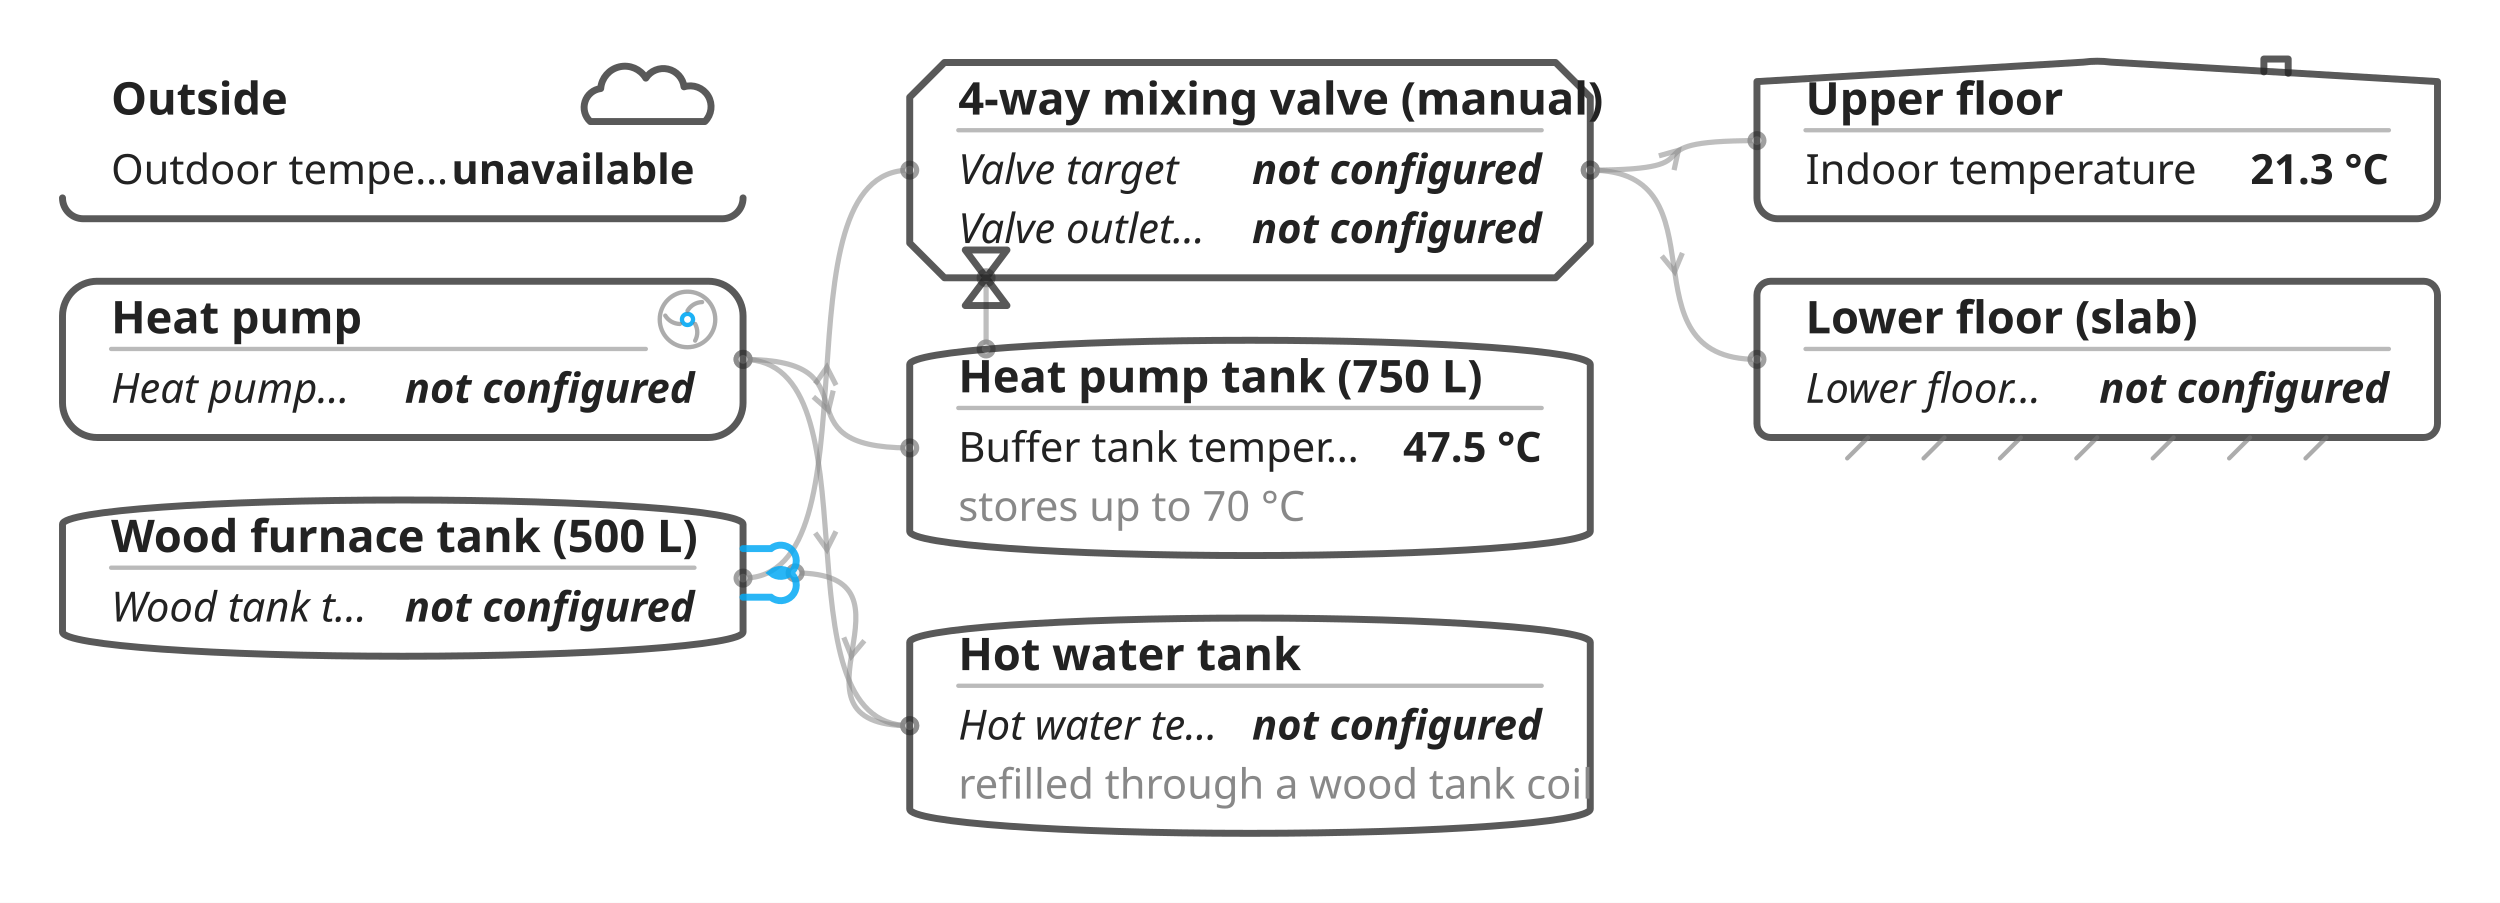
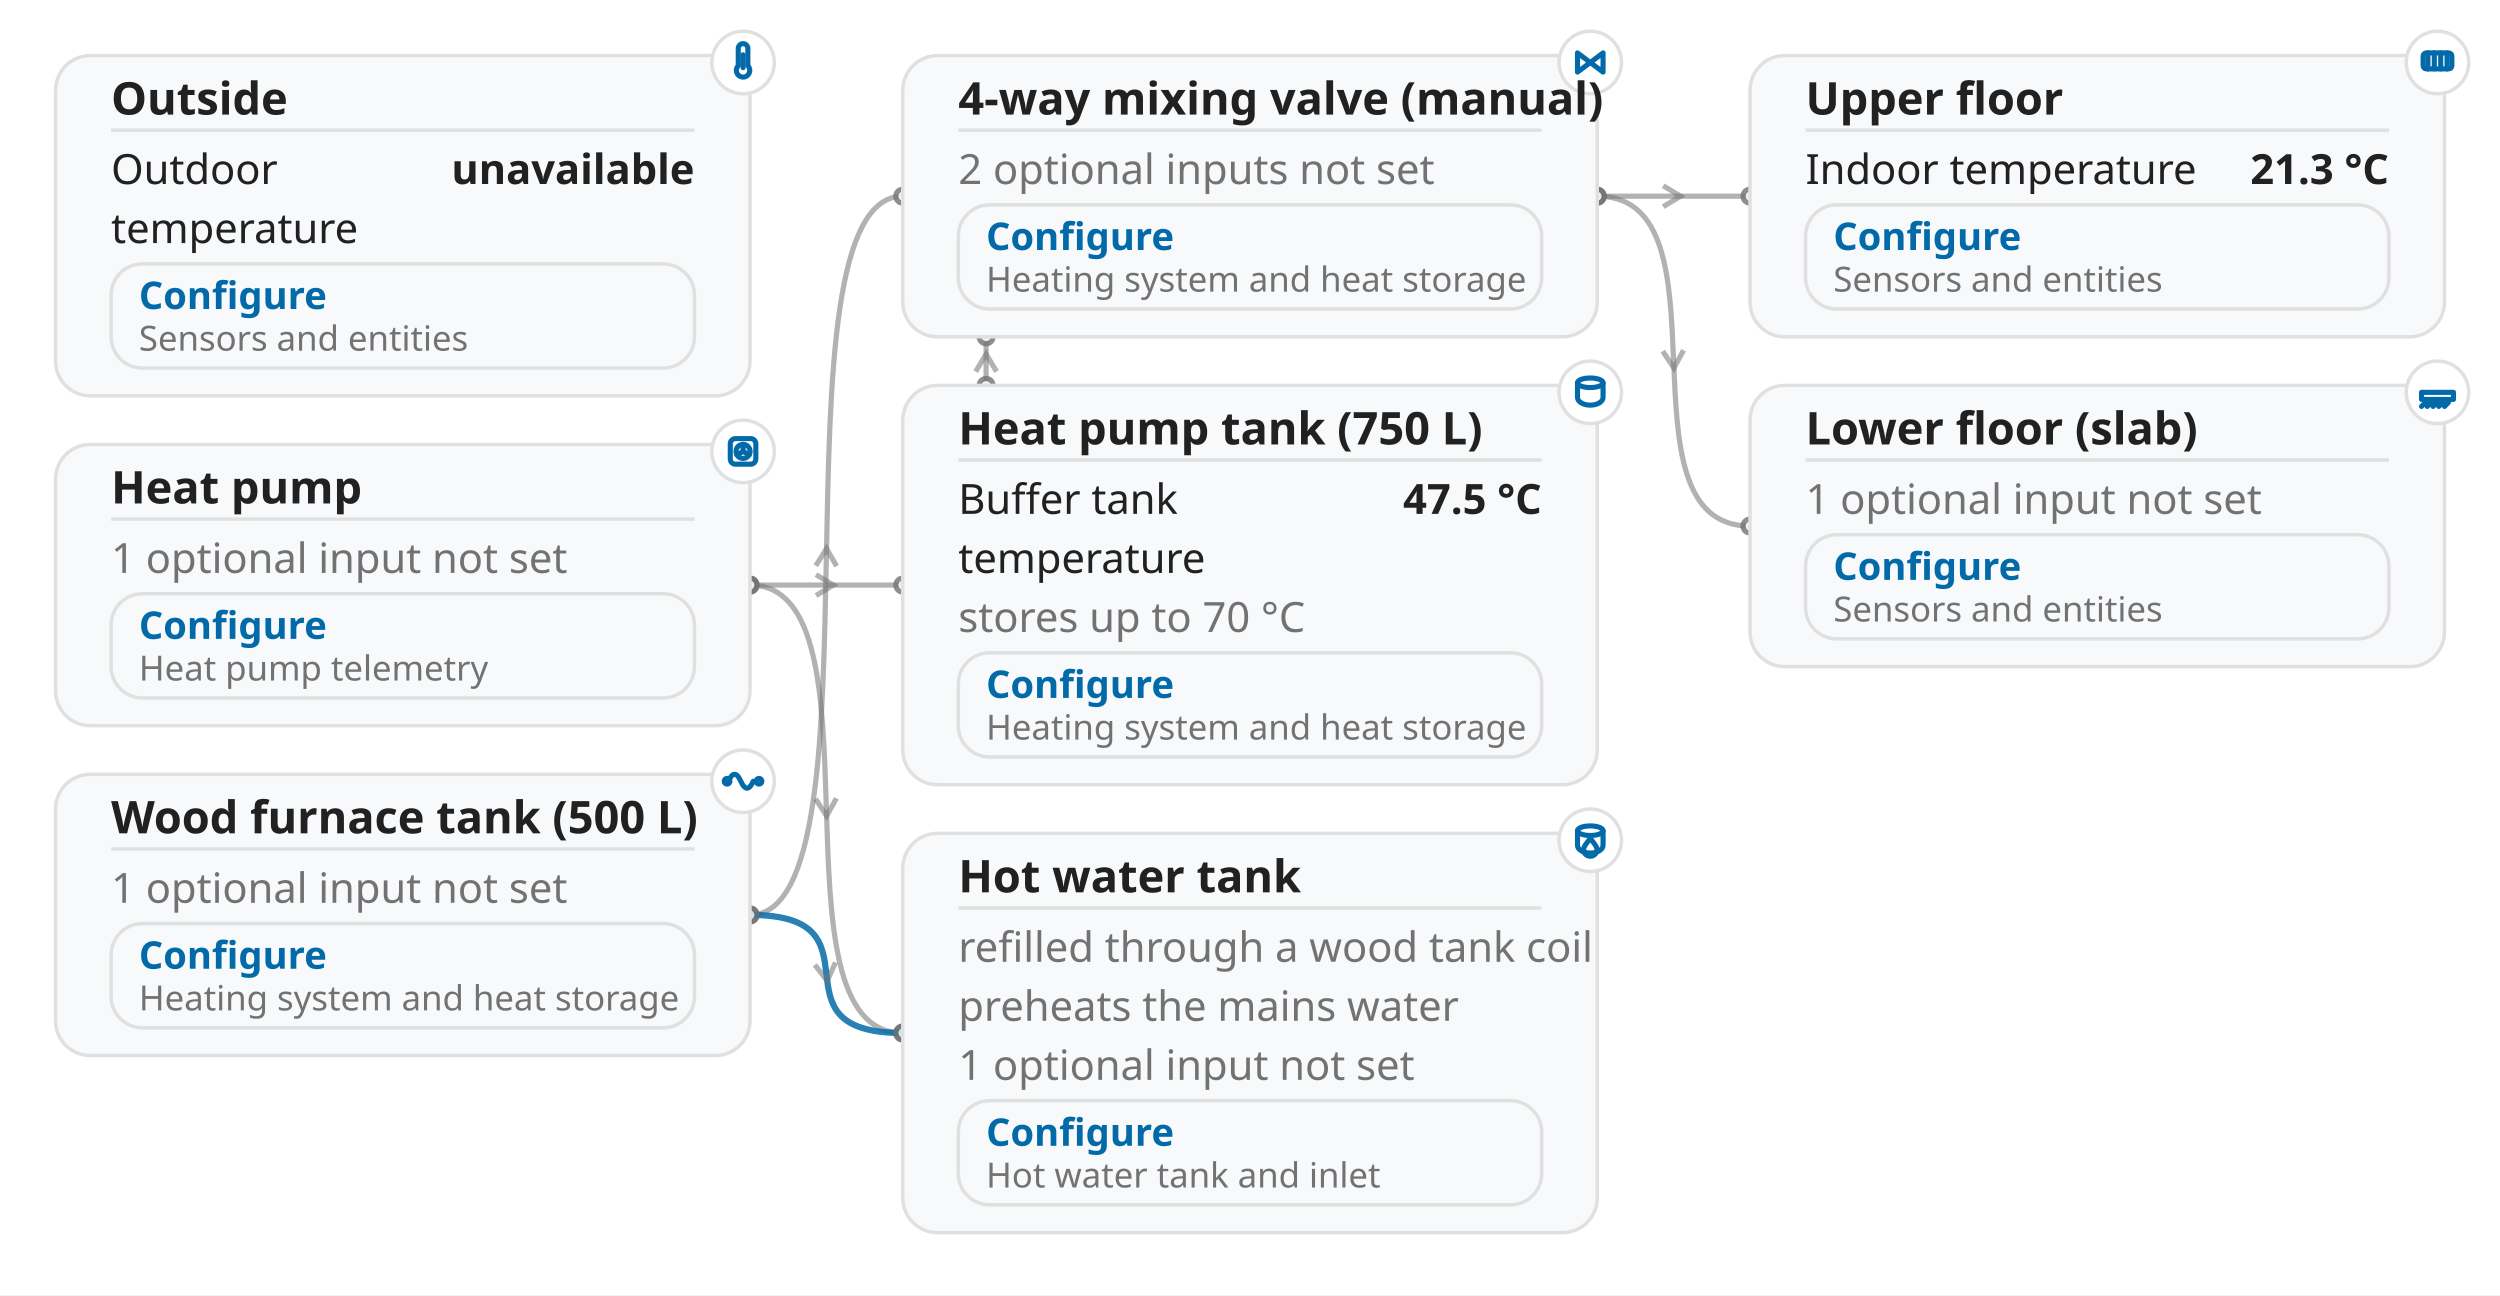
- <svg xmlns="http://www.w3.org/2000/svg" class="setup-svg" viewBox="0 0 720 260" role="group" aria-label="Configured system">
+ <svg xmlns="http://www.w3.org/2000/svg" class="setup-svg" viewBox="0 0 720 373" role="group" aria-label="Configured system">
  <style>svg { background: #fff; font-family: sans-serif; }
.setup-page { padding: 0.5em 0.25em; }
      .setup-svg { width: 100%; height: auto; display: block; }
-       /* The rect stays in the markup as the geometry carrier the tests
-          and the drag editor read; the contour paths draw the visible
-          outline (v4.3.0). */
-       .setup-box { fill: none; stroke: none; }
-       .setup-contour {
-         fill: none; stroke: #212121;
-         stroke-width: 2; opacity: 0.75;
+       /* The card (R10-UX-SETUP): the same surface, border and radius a
+          tile wears, painted on the rect that is also the geometry carrier
+          the tests and the drag editor read. ONE outline per box -- the
+          hand-drawn silhouettes it replaced drew a second one over this
+          rect's edge, which is the "wobbly double border" the owner's
+          screenshot names -- and opaque, so a pipe routed behind a card is
+          covered by it instead of crossing the text inside it. */
+       /* Everything inside a card takes its ink from the SAME darkMode switch
+          as the card's own surface: one pair, one switch, which is the rule
+          the tiles follow. A card that took its text from the theme's
+          variables would paint the theme's dark secondary grey on its own
+          light literal whenever Home Assistant reports darkMode false for a
+          theme that is dark -- measured at 2.63:1 on the HA dark arm before
+          this rule existed (R10-UX-SETUP). */
+       .setup-svg &gt; g {
+         --hpo-text: var(--hpo-ink, #212121);
+         --hpo-text-2: var(--hpo-ink-2, #727272);
+       }
+       .setup-box {
+         fill: var(--hpo-surface-2, #f7f9fb);
+         stroke: var(--hpo-divider, #e0e0e0); stroke-width: 1;
+       }
+       /* The rule under a card's title, in the card's own border colour: it
+          divides the header band from the rows, it is not a second outline. */
+       .setup-accent {
+         fill: none; stroke: var(--hpo-divider, #e0e0e0);
+         stroke-width: 1; pointer-events: none;
+       }
+       .setup-pipe-dot {
+         fill: var(--hpo-surface, #ffffff);
+         stroke: var(--hpo-text-2, #727272);
+         stroke-width: 1.5; opacity: 0.8; pointer-events: none;
+       }
+       .setup-flow {
+         fill: none; stroke: var(--hpo-text-2, #727272);
+         stroke-width: 1.5; opacity: 0.55; pointer-events: none;
+       }
+       .setup-pipe {
+         fill: none; stroke: var(--hpo-text-2, #727272);
+         stroke-width: 1.5; opacity: 0.55;
+       }
+       /* The coil's pipe is the one pipe that is not heating water
+          (R10-CARD-VOICE): the accent, and dashed in the muted ink while the
+          coil is configured but not modelled. */
+       .setup-pipe.coil-pipe {
+         stroke: var(--hpo-accent, #026aa8); stroke-width: 1.8; opacity: 0.85;
+       }
+       .setup-pipe.coil-pipe.off {
+         stroke: var(--hpo-text-2, #727272); stroke-dasharray: 3 3; opacity: 0.5;
+       }
+       /* The type disc on a card's corner: the page's own surface and border,
+          the glyph in the accent the coil's pipe wears. */
+       .badge-disc {
+         fill: var(--hpo-surface, #ffffff);
+         stroke: var(--hpo-divider, #e0e0e0); stroke-width: 1;
+       }
+       .type-badge path, .type-badge rect, .type-badge circle:not(.badge-disc),
+       .type-badge ellipse {
+         fill: none; stroke: var(--hpo-accent, #026aa8); stroke-width: 1.6;
        stroke-linecap: round; stroke-linejoin: round;
-         pointer-events: none;
-       }
-       .setup-accent {
-         fill: none; stroke: #757575;
-         stroke-width: 1.25; opacity: 0.6;
-         stroke-linecap: round; pointer-events: none;
-       }
-       .setup-accent.divider { opacity: 0.5; }
-       .setup-accent.hub {
-         stroke: #03a9f4; opacity: 0.9;
-       }
-       .setup-coil {
-         fill: none; stroke: #03a9f4;
-         stroke-width: 2; opacity: 0.85;
-         stroke-linecap: round; pointer-events: none;
-       }
-       .setup-pipe-dot {
-         fill: #fff;
-         stroke: #888;
-         stroke-width: 1.5; opacity: 0.8; pointer-events: none;
-       }
-       .setup-flow {
-         fill: none; stroke: #888;
-         stroke-width: 1.5; opacity: 0.55; pointer-events: none;
-       }
-       .setup-pipe {
-         fill: none; stroke: #888;
-         stroke-width: 1.5; opacity: 0.55;
-       }
+       }
+       .type-badge { pointer-events: none; }
+       .type-badge.off { opacity: 0.45; }
+       .type-badge.off .badge-disc { stroke-dasharray: 2 2; }
      .setup-title {
        font-size: 13px; font-weight: 600;
-         fill: #222;
-       }
-       .setup-slot { font-size: 12px; fill: #222; }
-       .setup-slot.empty {
-         fill: #222;
-         font-style: italic;
-       }
-       .setup-slot.extra { fill: #888; }
+         fill: var(--hpo-text, #212121);
+       }
+       .setup-slot {
+         font-size: 12px; fill: var(--hpo-text, #212121);
+         font-variant-numeric: tabular-nums;
+       }
+       /* An unset input, drawn only when its box's folded block is open: the
+          secondary text colour, never the weight of a reading. It used to be
+          set in the same colour AND bold value as a live row, which is what
+          crowded the readings out of the diagram (R10-UX-SETUP). */
+       .setup-slot.empty { fill: var(--hpo-text-2, #727272); }
+       .setup-slot.empty .setup-value { font-weight: 400; }
+       /* The folded block's own line: the count, in the same muted voice as
+          the rows it stands for. */
+       .setup-slot.folded { fill: var(--hpo-text-2, #727272); }
+       .setup-slot.extra { fill: var(--hpo-text-2, #727272); }
      .setup-value { font-weight: 600; }
+       /* The Configure control, in the product's chip: the same border,
+          radius and label size a legend chip wears, so a button drawn inside
+          the diagram is the same object as a button drawn beside it. */
+       .setup-chip {
+         fill: transparent;
+         stroke: var(--hpo-divider, #e0e0e0); stroke-width: 1;
+         pointer-events: none;
+       }
+       /* The twin under the pill is what takes the pointer, so it carries the
+          cursor and the hover state lights the pill it sits behind. */
+       .setup-chip-hit { fill: transparent; cursor: pointer; }
+       .setup-chip-hit:hover + .setup-chip {
+         stroke: var(--hpo-primary, #03a9f4);
+         fill: var(--hpo-primary, #03a9f4); fill-opacity: 0.08;
+       }
+       .setup-chip-label {
+         font-size: 11px; font-weight: 600; fill: var(--hpo-accent, #026aa8);
+         pointer-events: none;
+       }
+       /* The options page the button means, under its verb. */
+       .setup-chip-page {
+         font-size: 10px; fill: var(--hpo-text-2, #727272);
+         pointer-events: none;
+       }
+       /* Where the page each button names is, said once above the drawing. */
+       .setup-dest {
+         color: var(--hpo-text-2, #727272);
+         font-size: 0.85em; margin: 0 0.25em 0.5em 0.25em; max-width: 70ch;
+       }
      .setup-hint {
-         color: #757575;
+         color: var(--hpo-text-2, #727272);
        font-size: 0.85em; padding: 0.5em 0.25em;
      }
      .setup-result {
-         color: #757575;
+         color: var(--hpo-text-2, #727272);
        font-size: 0.85em; padding: 0 0.25em 0.5em 0.25em;
      }
      .setup-hit { fill: transparent; cursor: pointer; }
      /* fill-opacity, not opacity: element opacity would fade the focus
         ring stroked on this same rect down to 12% as soon as the pointer
         crossed a keyboard-focused row -- and :hover and :focus-visible
         have equal specificity, so the later rule would win. Tinting only
         the fill leaves the ring alone. */
      .setup-hit:hover {
-         fill: #03a9f4; fill-opacity: 0.12;
+         fill: var(--hpo-primary, #03a9f4); fill-opacity: 0.12;
+       }
+       /* The folded block's own target says so differently: it is a
+          disclosure, not a slot, and a wash the width of the row would read
+          as the same control the chip beside it is. It carries no wash at
+          all. Declared after .setup-hit:hover, which has the same
+          specificity. */
+       .setup-fold-hit:hover {
+         fill: transparent; fill-opacity: 0;
      }

      /* The layout editor (v3.16.0, issue #40) */
      .layout-bar {
        display: flex; align-items: center; gap: 0.5em;
        flex-wrap: wrap; padding: 0 0.25em 0.4em 0.25em;
      }
-       .layout-bar button {
-         font: inherit; font-size: 0.85em; cursor: pointer;
-         border: 1px solid #e0e0e0;
-         background: transparent; color: #212121;
-         border-radius: 1em; padding: 0.2em 0.9em;
-       }
      .layout-bar button:focus-visible {
-         outline: 2px solid #03a9f4;
+         outline: 2px solid var(--hpo-primary, #03a9f4);
        outline-offset: 2px;
      }
-       .layout-edit-toggle.on { border-color: #03a9f4; }
+       /* A pressed toggle says so in the ink and not only in the border: the
+          accent is the token measured against the card, and a 1 px border
+          moving is a state a reader can miss at a glance. */
+       .layout-edit-toggle.on {
+         border-color: var(--hpo-primary, #03a9f4);
+         color: var(--hpo-accent, #026aa8);
+       }
      .layout-bar button[disabled] { opacity: 0.45; cursor: default; }
      .layout-verdict {
        flex: 1 1 100%; font-size: 0.85em;
-         color: #757575;
-       }
-       .layout-verdict.match { color: #212121; }
+         color: var(--hpo-text-2, #727272);
+       }
+       .layout-verdict.match { color: var(--hpo-text, #212121); }
      /* Editing widens the pipes: a 1.5-unit stroke is a hopeless click
         target, and clicking a pipe is how one is removed. */
      .setup-svg.editing .setup-pipe { stroke-width: 3.5; cursor: pointer; }
      /* With stroke: none an unfilled rect catches no pointer, so the
         move cursor needs pointer-events back on the surface; hit rects
         painted later still win over their own rows, and drags themselves
         are geometric via _layoutBoxAt either way. */
      .setup-svg.editing .setup-box { cursor: move; pointer-events: all; }
      /* Ornament off while editing: pipes widen into click targets and
         ports appear, and dots or chevrons under the pointer would only
         lie about what is clickable. */
      .setup-svg.editing .setup-pipe-dot,
      .setup-svg.editing .setup-flow { display: none; }
      /* A drag on a touch screen must move the box, not scroll the page. */
      .setup-svg.editing { touch-action: none; }
      .setup-pipe.layout-match {
-         stroke: #03a9f4; opacity: 0.9;
+         stroke: var(--hpo-primary, #03a9f4); opacity: 0.9;
      }
      .setup-pipe.invalid {
        stroke: #db4437; opacity: 0.95;
        stroke-dasharray: 6 4;
      }</style>
  <rect x="0" y="0" width="100%" height="100%" fill="#ffffff" />
-   <path class="setup-pipe" data-edge="heat_pump&gt;buffer_tank" d="M 214 103.5       C 254 103.5,         222 129, 262 129" />
-   <circle class="setup-pipe-dot" cx="214" cy="103.5" r="2" />
-   <circle class="setup-pipe-dot" cx="262" cy="129" r="2" />
-   <path class="setup-flow" d="M 234.24 114.286 L 238.599 118.158 L 239.964 112.49" />
-   <path class="setup-pipe" data-edge="buffer_tank&gt;mixing_valve" d="M 284 80         L 284 100.5" />
-   <circle class="setup-pipe-dot" cx="284" cy="80" r="2" />
-   <circle class="setup-pipe-dot" cx="284" cy="100.5" r="2" />
-   <path class="setup-pipe" data-edge="wood_tank&gt;mixing_valve" d="M 214 166.5       C 254 166.5,         222 49, 262 49" />
-   <circle class="setup-pipe-dot" cx="214" cy="166.5" r="2" />
-   <circle class="setup-pipe-dot" cx="262" cy="49" r="2" />
-   <path class="setup-flow" d="M 240.789 110.947 L 238.136 105.755 L 234.803 110.539" />
-   <path class="setup-pipe" data-edge="mixing_valve&gt;upper_zone" d="M 458 49       C 498 49,         466 40.5, 506 40.5" />
-   <circle class="setup-pipe-dot" cx="458" cy="49" r="2" />
-   <circle class="setup-pipe-dot" cx="506" cy="40.5" r="2" />
-   <path class="setup-flow" d="M 482.129 48.991 L 483.371 43.294 L 477.759 44.879" />
-   <path class="setup-pipe" data-edge="mixing_valve&gt;lower_zone" d="M 458 49       C 498 49,         466 103.5, 506 103.5" />
-   <circle class="setup-pipe-dot" cx="458" cy="49" r="2" />
-   <circle class="setup-pipe-dot" cx="506" cy="103.5" r="2" />
-   <path class="setup-flow" d="M 478.596 73.718 L 482.29 78.229 L 484.532 72.846" />
-   <path class="setup-pipe" data-edge="heat_pump&gt;dhw_tank" d="M 214 103.5       C 254 103.5,         222 209, 262 209" />
-   <circle class="setup-pipe-dot" cx="214" cy="103.5" r="2" />
-   <circle class="setup-pipe-dot" cx="262" cy="209" r="2" />
-   <path class="setup-flow" d="M 234.782 153.485 L 238.151 158.244 L 240.765 153.032" />
-   <path class="setup-pipe" data-edge="wood_tank&gt;dhw_tank" d="M 229 165       C 269 165,         222 209, 262 209" />
-   <circle class="setup-pipe-dot" cx="229" cy="165" r="2" />
-   <circle class="setup-pipe-dot" cx="262" cy="209" r="2" />
-   <path class="setup-flow" d="M 243.009 183.566 L 245.186 188.975 L 248.934 184.509" />
-   <g>
-     <rect class="setup-box" x="16" y="16" width="200" height="49" rx="8" />
-     <path class="setup-contour kind-outdoor" d="M 18 57 A 6 6 0 0 0 24 63 H 208 A 6 6 0 0 0 214 57" />
-     <path class="setup-contour" d="M 170 35 A 5.5 5.5 0 0 1 173 25.5 A 7 7 0 0 1 186 22.5 A 6 6 0 0 1 197 25 A 6 6 0 0 1 203 35 Z" />
+   <path class="setup-pipe" data-edge="heat_pump&gt;buffer_tank" d="M 216 168.5       C 256 168.5,         220 168.5, 260 168.5" />
+   <circle class="setup-pipe-dot" cx="216" cy="168.5" r="2" />
+   <circle class="setup-pipe-dot" cx="260" cy="168.5" r="2" />
+   <path class="setup-flow" d="M 235 171.5 L 240 168.5 L 235 165.5" />
+   <path class="setup-pipe" data-edge="buffer_tank&gt;mixing_valve" d="M 284 97         L 284 111" />
+   <circle class="setup-pipe-dot" cx="284" cy="97" r="2" />
+   <circle class="setup-pipe-dot" cx="284" cy="111" r="2" />
+   <path class="setup-flow" d="M 287 107 L 284 102 L 281 107" />
+   <path class="setup-pipe" data-edge="wood_tank&gt;mixing_valve" d="M 216 263.5       C 256 263.5,         220 56.5, 260 56.5" />
+   <circle class="setup-pipe-dot" cx="216" cy="263.5" r="2" />
+   <circle class="setup-pipe-dot" cx="260" cy="56.5" r="2" />
+   <path class="setup-flow" d="M 240.941 163.057 L 238.039 158 L 234.943 162.941" />
+   <path class="setup-pipe" data-edge="mixing_valve&gt;upper_zone" d="M 460 56.5       C 500 56.5,         464 56.5, 504 56.5" />
+   <circle class="setup-pipe-dot" cx="460" cy="56.5" r="2" />
+   <circle class="setup-pipe-dot" cx="504" cy="56.5" r="2" />
+   <path class="setup-flow" d="M 479 59.5 L 484 56.5 L 479 53.5" />
+   <path class="setup-pipe" data-edge="mixing_valve&gt;lower_zone" d="M 460 56.5       C 500 56.5,         464 151.5, 504 151.5" />
+   <circle class="setup-pipe-dot" cx="460" cy="56.5" r="2" />
+   <circle class="setup-pipe-dot" cx="504" cy="151.5" r="2" />
+   <path class="setup-flow" d="M 478.876 101.129 L 482.084 105.998 L 484.871 100.876" />
+   <path class="setup-pipe" data-edge="heat_pump&gt;dhw_tank" d="M 216 168.5       C 256 168.5,         220 297.5, 260 297.5" />
+   <circle class="setup-pipe-dot" cx="216" cy="168.5" r="2" />
+   <circle class="setup-pipe-dot" cx="260" cy="297.5" r="2" />
+   <path class="setup-flow" d="M 234.908 230.094 L 238.062 234.999 L 240.906 229.908" />
+   <path class="setup-pipe coil-pipe" data-edge="wood_tank&gt;dhw_tank" d="M 216 263.5       C 256 263.5,         220 297.5, 260 297.5" />
+   <circle class="setup-pipe-dot" cx="216" cy="263.5" r="2" />
+   <circle class="setup-pipe-dot" cx="260" cy="297.5" r="2" />
+   <path class="setup-flow" d="M 234.67 277.871 L 238.234 282.486 L 240.629 277.17" />
+   <g>
+     <rect class="setup-box" x="16" y="16" width="200" height="98" rx="10" />
+     <path class="setup-accent divider" d="M 32 37.5 L 200 37.5" />
+     <g class="type-badge" data-type="outside" aria-hidden="true">
+       <circle class="badge-disc" cx="214" cy="18" r="9" />
+       <g transform="translate(214 18) scale(0.92)">
+         <path d="M-1.5-4.4 v5.4 a2.1 2.1 0 1 0 3 0 V-4.4 a1.5 1.5 0 0 0-3 0" />
+         <path d="M0-2.4 v4" />
+       </g>
+     </g>
    <text class="setup-title" x="32" y="33">Outside</text>
    <text class="setup-slot" x="32" y="53">
-       <tspan>Outdoor tempe…</tspan>
-       <tspan class="setup-value" x="200" text-anchor="end">unavailable</tspan>
-     </text>
-     <rect class="setup-hit" data-key="outdoor_temp_entity" tabindex="0" role="button" aria-label="Outdoor temperature — click to assign" x="20" y="41" width="192" height="15" rx="3">
+       <tspan x="32" y="53">Outdoor</tspan>
+       <tspan x="32" y="70">temperature</tspan>
+       <tspan class="setup-value" x="200" y="53" text-anchor="end">unavailable</tspan>
+     </text>
+     <rect class="setup-hit" data-key="outdoor_temp_entity" tabindex="0" role="button" aria-label="Outdoor temperature — click to assign" x="20" y="41" width="192" height="32" rx="3">
        </rect>
-   </g>
-   <g>
-     <rect class="setup-box" x="16" y="79" width="200" height="49" rx="8" />
-     <path class="setup-contour kind-heat_pump" d="M 28 81 H 204 A 10 10 0 0 1 214 91 V 116 A 10 10 0 0 1 204 126 H 28 A 10 10 0 0 1 18 116 V 91 A 10 10 0 0 1 28 81 Z" />
-     <path class="setup-accent" d="M 190 92 A 8 8 0 1 1 206 92 A 8 8 0 1 1 190 92" />
-     <circle class="setup-accent hub" cx="198" cy="92" r="1.6" />
-     <path class="setup-accent" d="M 198 89.5 A 5 5 0 0 1 202.2 87 M 200.2 93.3 A 5 5 0 0 1 200.2 98.1 M 195.8 93.3 A 5 5 0 0 1 191.6 90.9" />
-     <path class="setup-accent divider" d="M 32 100.5 L 186 100.5" />
-     <text class="setup-title" x="32" y="96">Heat pump</text>
-     <text class="setup-slot empty" x="32" y="116">
-       <tspan>Heat pump…</tspan>
-       <tspan class="setup-value" x="200" text-anchor="end">not configured</tspan>
-     </text>
-     <rect class="setup-hit" data-key="heat_pump_switch_entity" tabindex="0" role="button" aria-label="Heat pump switch — click to assign" x="20" y="104" width="192" height="15" rx="3">
+     <rect class="setup-chip-hit" data-configure="outdoor" tabindex="0" role="button" aria-label="Configure: Sensors and entities" x="32" y="76" width="168" height="30" rx="9" />
+     <rect class="setup-chip" x="32" y="76" width="168" height="30" rx="9" />
+     <text class="setup-chip-label" x="40" y="89">Configure</text>
+     <text class="setup-chip-page" x="40" y="101">Sensors and entities</text>
+   </g>
+   <g>
+     <rect class="setup-box" x="16" y="128" width="200" height="81" rx="10" />
+     <path class="setup-accent divider" d="M 32 149.5 L 200 149.5" />
+     <g class="type-badge" data-type="heat_source" aria-hidden="true">
+       <circle class="badge-disc" cx="214" cy="130" r="9" />
+       <g transform="translate(214 130) scale(0.92)">
+         <rect x="-4" y="-4" width="8" height="8" rx="1.6" />
+         <circle cx="0" cy="0" r="2.2" />
+         <path d="M0-2.2 V0 M1.9 1.1 L0 0 M-1.9 1.1 L0 0" />
+       </g>
+     </g>
+     <text class="setup-title" x="32" y="145">Heat pump</text>
+     <text class="setup-slot folded" x="32" y="165">
+       <tspan x="32" y="165">1 optional input not set</tspan>
+     </text>
+     <rect class="setup-hit setup-fold-hit" data-fold="heat_pump_switch_entity" data-place="heat_pump" aria-expanded="false" tabindex="0" role="button" aria-label="Show the 1 unset inputs" x="20" y="150.7" width="192" height="19.6" rx="3" />
+     <rect class="setup-chip-hit" data-configure="heat_pump" tabindex="0" role="button" aria-label="Configure: Heat pump telemetry" x="32" y="171" width="168" height="30" rx="9" />
+     <rect class="setup-chip" x="32" y="171" width="168" height="30" rx="9" />
+     <text class="setup-chip-label" x="40" y="184">Configure</text>
+     <text class="setup-chip-page" x="40" y="196">Heat pump telemetry</text>
+   </g>
+   <g>
+     <rect class="setup-box" x="16" y="223" width="200" height="81" rx="10" />
+     <path class="setup-accent divider" d="M 32 244.5 L 200 244.5" />
+     <g class="type-badge" data-type="coil" aria-hidden="true">
+       <circle class="badge-disc" cx="214" cy="225" r="9" />
+       <g transform="translate(214 225) scale(0.92)">
+         <path d="M-4.6 0 c1.3-2.9 2.6-2.9 3.9 0 s2.6 2.9 3.9 0" />
+         <circle cx="-5" cy="0" r="0.9" />
+         <circle cx="5" cy="0" r="0.9" />
+       </g>
+     </g>
+     <text class="setup-title" x="32" y="240">Wood furnace tank (500 L)</text>
+     <text class="setup-slot folded" x="32" y="260">
+       <tspan x="32" y="260">1 optional input not set</tspan>
+     </text>
+     <rect class="setup-hit setup-fold-hit" data-fold="wood_tank_top_entity" data-place="wood_tank" aria-expanded="false" tabindex="0" role="button" aria-label="Show the 1 unset inputs" x="20" y="245.7" width="192" height="19.6" rx="3" />
+     <rect class="setup-chip-hit" data-configure="wood_tank" tabindex="0" role="button" aria-label="Configure: Heating system and heat storage" x="32" y="266" width="168" height="30" rx="9" />
+     <rect class="setup-chip" x="32" y="266" width="168" height="30" rx="9" />
+     <text class="setup-chip-label" x="40" y="279">Configure</text>
+     <text class="setup-chip-page" x="40" y="291">Heating system and heat storage</text>
+   </g>
+   <g>
+     <rect class="setup-box" x="260" y="16" width="200" height="81" rx="10" />
+     <path class="setup-accent divider" d="M 276 37.5 L 444 37.5" />
+     <g class="type-badge" data-type="valve" aria-hidden="true">
+       <circle class="badge-disc" cx="458" cy="18" r="9" />
+       <g transform="translate(458 18) scale(0.92)">
+         <path d="M-4-3 L4 3 L4-3 L-4 3 Z" />
+       </g>
+     </g>
+     <text class="setup-title" x="276" y="33">4-way mixing valve (manual)</text>
+     <text class="setup-slot folded" x="276" y="53">
+       <tspan x="276" y="53">2 optional inputs not set</tspan>
+     </text>
+     <rect class="setup-hit setup-fold-hit" data-fold="mixing_valve_target_entity,valve_outlet_temp_entity" data-place="mixing_valve" aria-expanded="false" tabindex="0" role="button" aria-label="Show the 2 unset inputs" x="264" y="38.7" width="192" height="19.6" rx="3" />
+     <rect class="setup-chip-hit" data-configure="mixing_valve" tabindex="0" role="button" aria-label="Configure: Heating system and heat storage" x="276" y="59" width="168" height="30" rx="9" />
+     <rect class="setup-chip" x="276" y="59" width="168" height="30" rx="9" />
+     <text class="setup-chip-label" x="284" y="72">Configure</text>
+     <text class="setup-chip-page" x="284" y="84">Heating system and heat storage</text>
+   </g>
+   <g>
+     <rect class="setup-box" x="260" y="111" width="200" height="115" rx="10" />
+     <path class="setup-accent divider" d="M 276 132.5 L 444 132.5" />
+     <g class="type-badge" data-type="store" aria-hidden="true">
+       <circle class="badge-disc" cx="458" cy="113" r="9" />
+       <g transform="translate(458 113) scale(0.92)">
+         <path d="M-4-3 v4.6 a4 2.4 0 0 0 8 0 V-3" />
+         <ellipse cx="0" cy="-3" rx="4" ry="1.5" />
+       </g>
+     </g>
+     <text class="setup-title" x="276" y="128">Heat pump tank (750 L)</text>
+     <text class="setup-slot" x="276" y="148">
+       <tspan x="276" y="148">Buffer tank</tspan>
+       <tspan x="276" y="165">temperature</tspan>
+       <tspan class="setup-value" x="444" y="148" text-anchor="end">47.5 °C</tspan>
+     </text>
+     <rect class="setup-hit" data-key="buffer_tank_temp_entity" tabindex="0" role="button" aria-label="Buffer tank temperature — click to assign" x="264" y="136" width="192" height="32" rx="3">
        </rect>
-   </g>
-   <g>
-     <rect class="setup-box" x="16" y="142" width="200" height="49" rx="8" />
-     <path class="setup-contour kind-wood_tank" d="M 18 151 A 98 7 0 0 1 214 151 L 214 182 A 98 7 0 0 1 18 182 Z" />
-     <path class="setup-accent divider" d="M 32 163.5 L 200 163.5" />
-     <path class="setup-coil" d="M 214 158 H 222         A 4.5 4.5 0 1 1 222 165         A 4.5 4.5 0 1 1 222 172         H 214" />
-     <text class="setup-title" x="32" y="159">Wood furnace tank (500 L)</text>
-     <text class="setup-slot empty" x="32" y="179">
-       <tspan>Wood tank t…</tspan>
-       <tspan class="setup-value" x="200" text-anchor="end">not configured</tspan>
-     </text>
-     <rect class="setup-hit" data-key="wood_tank_top_entity" tabindex="0" role="button" aria-label="Wood tank top — click to assign" x="20" y="167" width="192" height="15" rx="3">
-         </rect>
-   </g>
-   <g>
-     <rect class="setup-box" x="260" y="16" width="200" height="66" rx="8" />
-     <path class="setup-contour kind-mixing_valve" d="M 272 18 H 448 L 458 28 V 70 L 448 80 H 272 L 262 70 V 28 Z" />
-     <path class="setup-contour" d="M 278 72 H 290 L 284 80 Z M 284 80 L 278 88 H 290 Z" />
-     <path class="setup-accent divider" d="M 276 37.5 L 444 37.5" />
-     <text class="setup-title" x="276" y="33">4-way mixing valve (manual)</text>
-     <text class="setup-slot empty" x="276" y="53">
-       <tspan>Valve target</tspan>
-       <tspan class="setup-value" x="444" text-anchor="end">not configured</tspan>
-     </text>
-     <rect class="setup-hit" data-key="mixing_valve_target_entity" tabindex="0" role="button" aria-label="Valve target — click to assign" x="264" y="41" width="192" height="15" rx="3">
-         </rect>
-     <text class="setup-slot empty" x="276" y="70">
-       <tspan>Valve outlet…</tspan>
-       <tspan class="setup-value" x="444" text-anchor="end">not configured</tspan>
-     </text>
-     <rect class="setup-hit" data-key="valve_outlet_temp_entity" tabindex="0" role="button" aria-label="Valve outlet temperature — click to assign" x="264" y="58" width="192" height="15" rx="3">
-         </rect>
-   </g>
-   <g>
-     <rect class="setup-box" x="260" y="96" width="200" height="66" rx="8" />
-     <path class="setup-contour kind-buffer_tank" d="M 262 105 A 98 7 0 0 1 458 105 L 458 153 A 98 7 0 0 1 262 153 Z" />
-     <path class="setup-accent divider" d="M 276 117.5 L 444 117.5" />
-     <text class="setup-title" x="276" y="113">Heat pump tank (750 L)</text>
-     <text class="setup-slot" x="276" y="133">
-       <tspan>Buffer tank temper…</tspan>
-       <tspan class="setup-value" x="444" text-anchor="end">47.5 °C</tspan>
-     </text>
-     <rect class="setup-hit" data-key="buffer_tank_temp_entity" tabindex="0" role="button" aria-label="Buffer tank temperature — click to assign" x="264" y="121" width="192" height="15" rx="3">
-         </rect>
-     <text class="setup-slot extra" x="276" y="150">stores up to 70 °C</text>
-   </g>
-   <g>
-     <rect class="setup-box" x="260" y="176" width="200" height="66" rx="8" />
-     <path class="setup-contour kind-dhw_tank" d="M 262 185 A 98 7 0 0 1 458 185 L 458 233 A 98 7 0 0 1 262 233 Z" />
-     <path class="setup-accent divider" d="M 276 197.5 L 444 197.5" />
-     <text class="setup-title" x="276" y="193">Hot water tank</text>
-     <text class="setup-slot empty" x="276" y="213">
-       <tspan>Hot water te…</tspan>
-       <tspan class="setup-value" x="444" text-anchor="end">not configured</tspan>
-     </text>
-     <rect class="setup-hit" data-key="dhw_temp_entity" tabindex="0" role="button" aria-label="Hot water temperature — click to assign" x="264" y="201" width="192" height="15" rx="3">
-         </rect>
-     <text class="setup-slot extra" x="276" y="230">refilled through a wood tank coil</text>
-   </g>
-   <g>
-     <rect class="setup-box" x="504" y="16" width="200" height="49" rx="8" />
-     <path class="setup-contour kind-upper_zone" d="M 506 23.5 L 600 17.9 A 30 30 0 0 1 608 17.9 L 702 23.5 L 702 57 A 6 6 0 0 1 696 63 L 512 63 A 6 6 0 0 1 506 57 Z" />
-     <path class="setup-contour" d="M 652 20.7 V 17 H 659 V 21.1" />
+     <text class="setup-slot extra" x="276" y="182">stores up to 70 °C</text>
+     <rect class="setup-chip-hit" data-configure="buffer_tank" tabindex="0" role="button" aria-label="Configure: Heating system and heat storage" x="276" y="188" width="168" height="30" rx="9" />
+     <rect class="setup-chip" x="276" y="188" width="168" height="30" rx="9" />
+     <text class="setup-chip-label" x="284" y="201">Configure</text>
+     <text class="setup-chip-page" x="284" y="213">Heating system and heat storage</text>
+   </g>
+   <g>
+     <rect class="setup-box" x="260" y="240" width="200" height="115" rx="10" />
+     <path class="setup-accent divider" d="M 276 261.5 L 444 261.5" />
+     <g class="type-badge" data-type="hot_water" aria-hidden="true">
+       <circle class="badge-disc" cx="458" cy="242" r="9" />
+       <g transform="translate(458 242) scale(0.92)">
+         <path d="M-4-3 v4.6 a4 2.4 0 0 0 8 0 V-3" />
+         <ellipse cx="0" cy="-3" rx="4" ry="1.5" />
+         <path d="M0-0.6 c1.3 1.7 2.1 2.6 2.1 3.5 a2.1 2.1 0 0 1-4.2 0 C-2.1 2 -1.3 1.1 0-0.6 z" />
+       </g>
+     </g>
+     <text class="setup-title" x="276" y="257">Hot water tank</text>
+     <text class="setup-slot extra lead" x="276" y="277">refilled through a wood tank coil</text>
+     <text class="setup-slot extra lead" x="276" y="294">preheats the mains water</text>
+     <text class="setup-slot folded" x="276" y="311">
+       <tspan x="276" y="311">1 optional input not set</tspan>
+     </text>
+     <rect class="setup-hit setup-fold-hit" data-fold="dhw_temp_entity" data-place="dhw_tank" aria-expanded="false" tabindex="0" role="button" aria-label="Show the 1 unset inputs" x="264" y="296.7" width="192" height="19.6" rx="3" />
+     <rect class="setup-chip-hit" data-configure="dhw_tank" tabindex="0" role="button" aria-label="Configure: Hot water tank and inlet" x="276" y="317" width="168" height="30" rx="9" />
+     <rect class="setup-chip" x="276" y="317" width="168" height="30" rx="9" />
+     <text class="setup-chip-label" x="284" y="330">Configure</text>
+     <text class="setup-chip-page" x="284" y="342">Hot water tank and inlet</text>
+   </g>
+   <g>
+     <rect class="setup-box" x="504" y="16" width="200" height="81" rx="10" />
    <path class="setup-accent divider" d="M 520 37.5 L 688 37.5" />
+     <g class="type-badge" data-type="radiator" aria-hidden="true">
+       <circle class="badge-disc" cx="702" cy="18" r="9" />
+       <g transform="translate(702 18) scale(0.92)">
+         <rect x="-4.5" y="-3" width="9" height="5" rx="1" />
+         <path d="M-3-3 v5 M-1-3 v5 M1-3 v5 M3-3 v5" />
+       </g>
+     </g>
    <text class="setup-title" x="520" y="33">Upper floor</text>
    <text class="setup-slot" x="520" y="53">
-       <tspan>Indoor temperature</tspan>
-       <tspan class="setup-value" x="688" text-anchor="end">21.3 °C</tspan>
-     </text>
-     <rect class="setup-hit" data-key="indoor_temp_entity" tabindex="0" role="button" aria-label="Indoor temperature — click to assign" x="508" y="41" width="192" height="15" rx="3">
+       <tspan x="520" y="53">Indoor temperature</tspan>
+       <tspan class="setup-value" x="688" y="53" text-anchor="end">21.3 °C</tspan>
+     </text>
+     <rect class="setup-hit" data-key="indoor_temp_entity" tabindex="0" role="button" aria-label="Indoor temperature — click to assign" x="508" y="38.7" width="192" height="19.6" rx="3">
        </rect>
-   </g>
-   <g>
-     <rect class="setup-box" x="504" y="79" width="200" height="49" rx="8" />
-     <path class="setup-contour kind-lower_zone" d="M 510 81 H 698 A 4 4 0 0 1 702 85 V 122 A 4 4 0 0 1 698 126 H 510 A 4 4 0 0 1 506 122 V 85 A 4 4 0 0 1 510 81 Z" />
-     <path class="setup-accent divider" d="M 520 100.5 L 688 100.5" />
-     <path class="setup-accent" d="M 538 126 L 532 132" />
-     <path class="setup-accent" d="M 560 126 L 554 132" />
-     <path class="setup-accent" d="M 582 126 L 576 132" />
-     <path class="setup-accent" d="M 604 126 L 598 132" />
-     <path class="setup-accent" d="M 626 126 L 620 132" />
-     <path class="setup-accent" d="M 648 126 L 642 132" />
-     <path class="setup-accent" d="M 670 126 L 664 132" />
-     <text class="setup-title" x="520" y="96">Lower floor (slab)</text>
-     <text class="setup-slot empty" x="520" y="116">
-       <tspan>Lower floor…</tspan>
-       <tspan class="setup-value" x="688" text-anchor="end">not configured</tspan>
-     </text>
-     <rect class="setup-hit" data-key="lower_floor_temp_entity" tabindex="0" role="button" aria-label="Lower floor temperature — click to assign" x="508" y="104" width="192" height="15" rx="3">
-         </rect>
+     <rect class="setup-chip-hit" data-configure="upper_zone" tabindex="0" role="button" aria-label="Configure: Sensors and entities" x="520" y="59" width="168" height="30" rx="9" />
+     <rect class="setup-chip" x="520" y="59" width="168" height="30" rx="9" />
+     <text class="setup-chip-label" x="528" y="72">Configure</text>
+     <text class="setup-chip-page" x="528" y="84">Sensors and entities</text>
+   </g>
+   <g>
+     <rect class="setup-box" x="504" y="111" width="200" height="81" rx="10" />
+     <path class="setup-accent divider" d="M 520 132.5 L 688 132.5" />
+     <g class="type-badge" data-type="slab" aria-hidden="true">
+       <circle class="badge-disc" cx="702" cy="113" r="9" />
+       <g transform="translate(702 113) scale(0.92)">
+         <path d="M-5 0 h10 v2.2 h-10 z" />
+         <path d="M-5 4.4 l1.2-1.2 M-3.2 4.4 l1.2-1.2 M-1.4 4.4 l1.2-1.2 M0.4 4.4 l1.2-1.2 M2.2 4.4 l1.2-1.2" />
+       </g>
+     </g>
+     <text class="setup-title" x="520" y="128">Lower floor (slab)</text>
+     <text class="setup-slot folded" x="520" y="148">
+       <tspan x="520" y="148">1 optional input not set</tspan>
+     </text>
+     <rect class="setup-hit setup-fold-hit" data-fold="lower_floor_temp_entity" data-place="lower_zone" aria-expanded="false" tabindex="0" role="button" aria-label="Show the 1 unset inputs" x="508" y="133.7" width="192" height="19.6" rx="3" />
+     <rect class="setup-chip-hit" data-configure="lower_zone" tabindex="0" role="button" aria-label="Configure: Sensors and entities" x="520" y="154" width="168" height="30" rx="9" />
+     <rect class="setup-chip" x="520" y="154" width="168" height="30" rx="9" />
+     <text class="setup-chip-label" x="528" y="167">Configure</text>
+     <text class="setup-chip-page" x="528" y="179">Sensors and entities</text>
  </g>
</svg>
